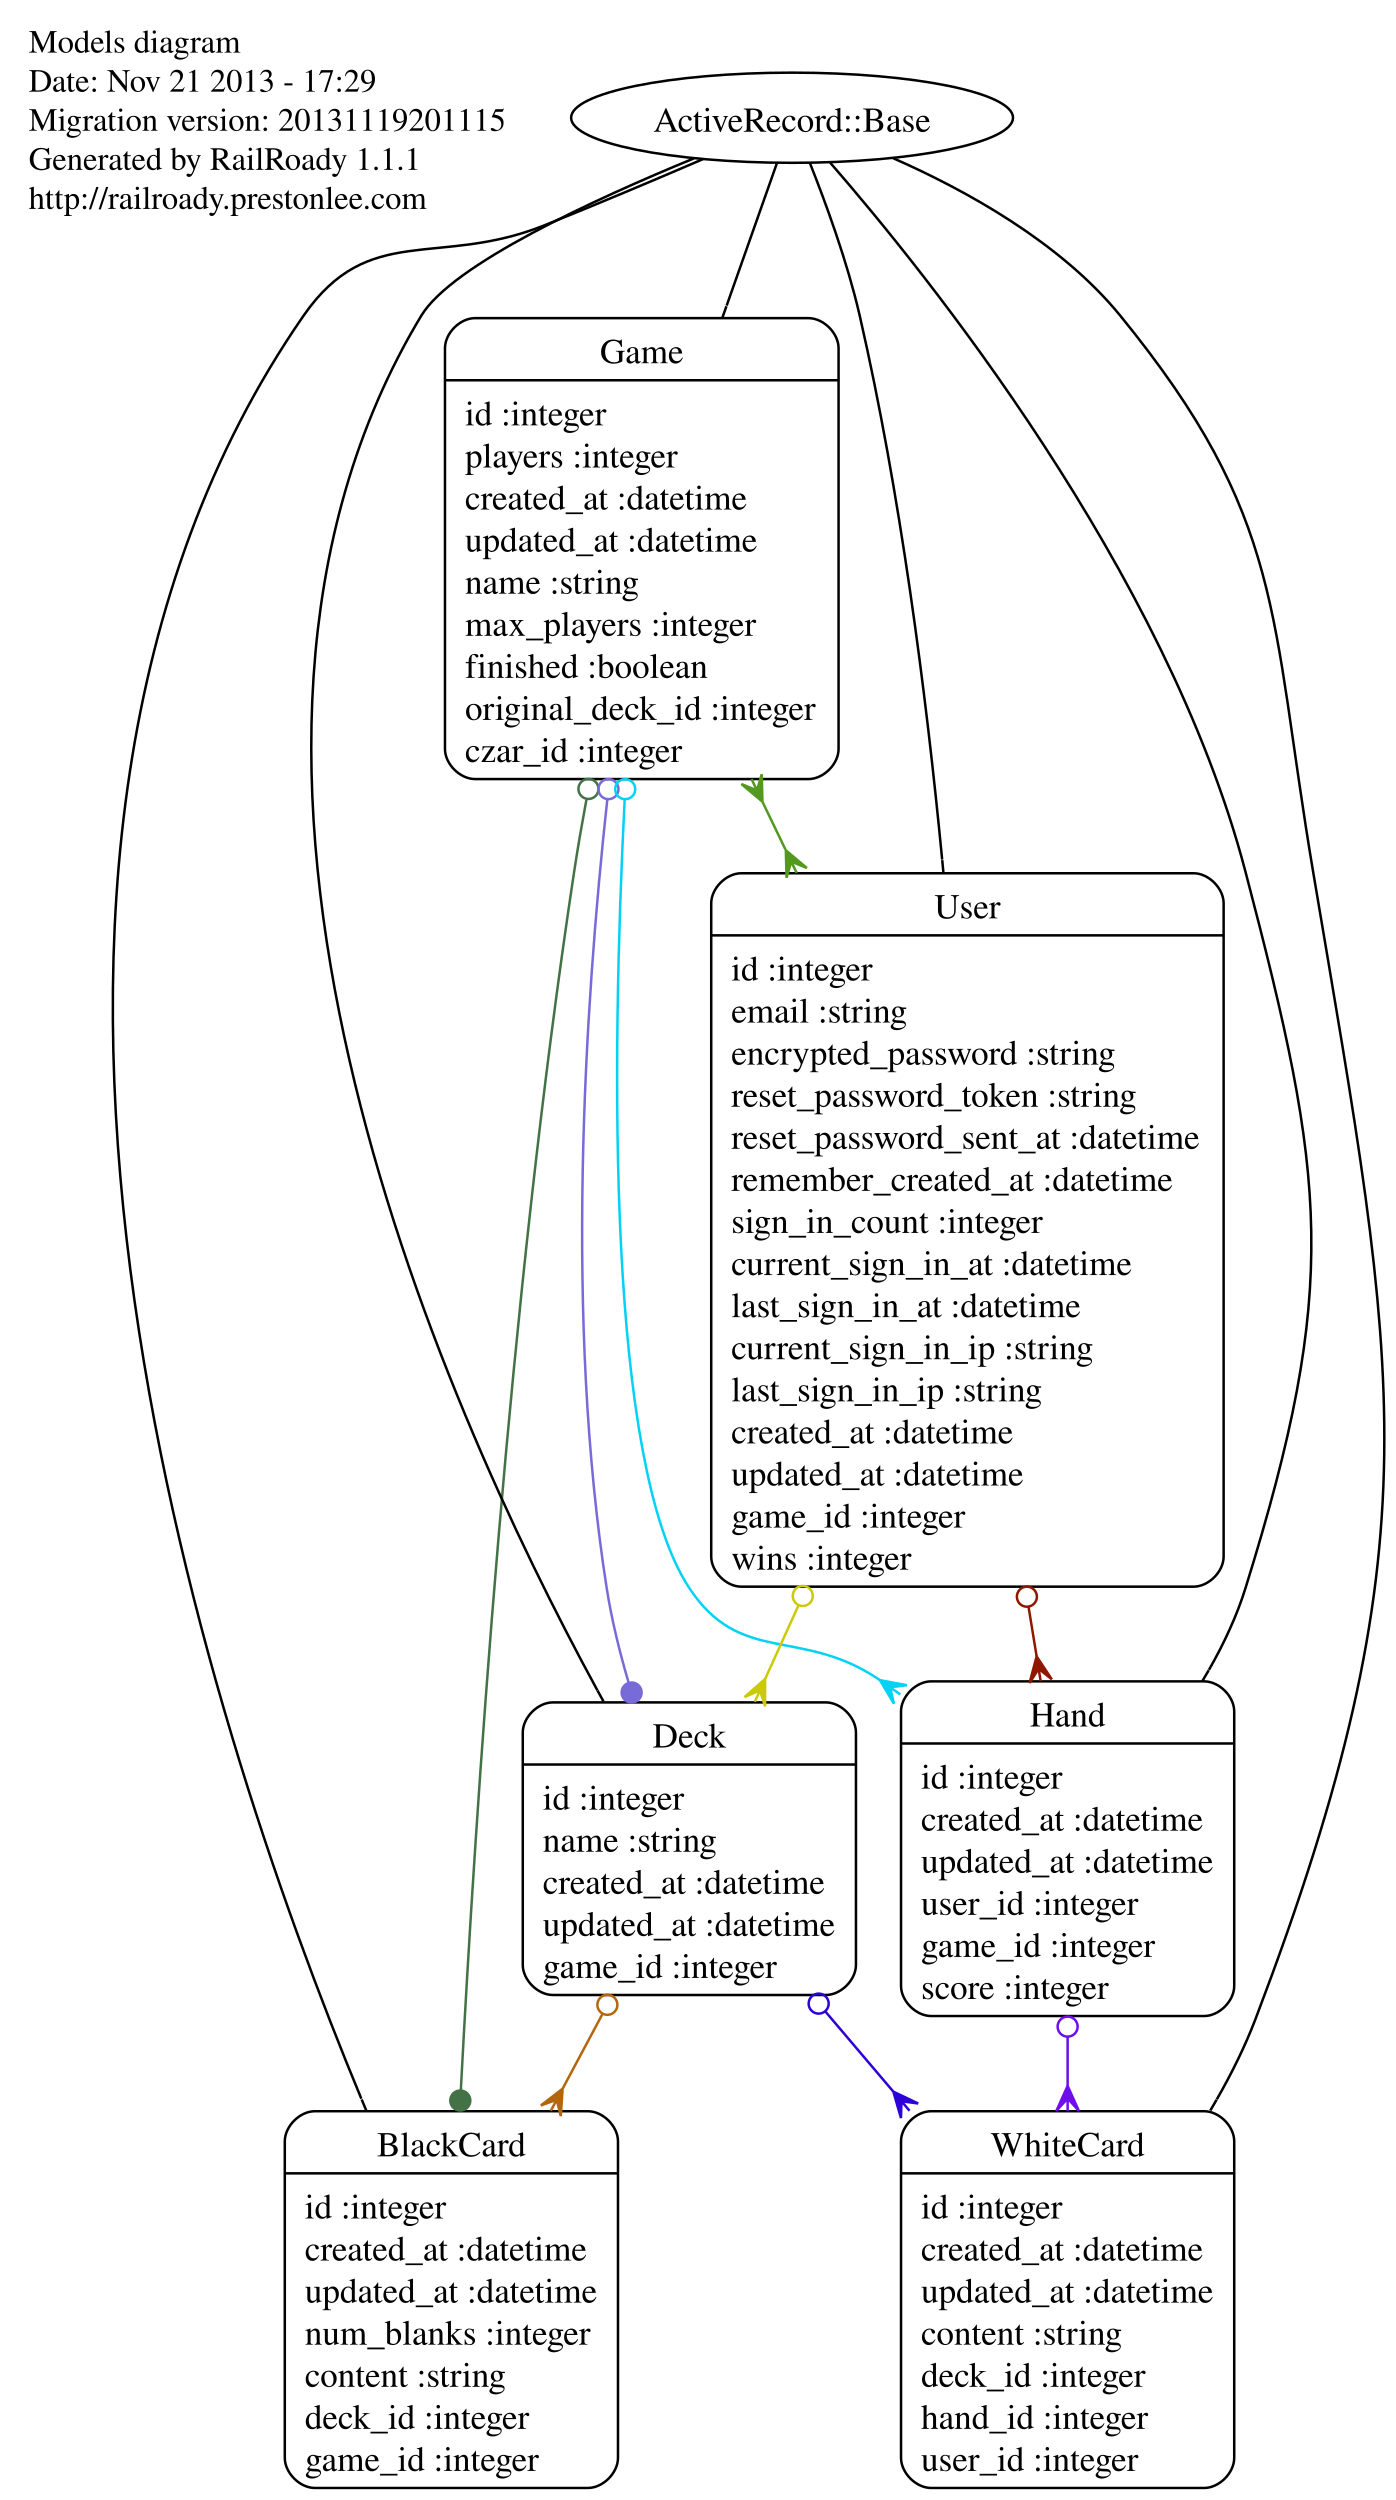
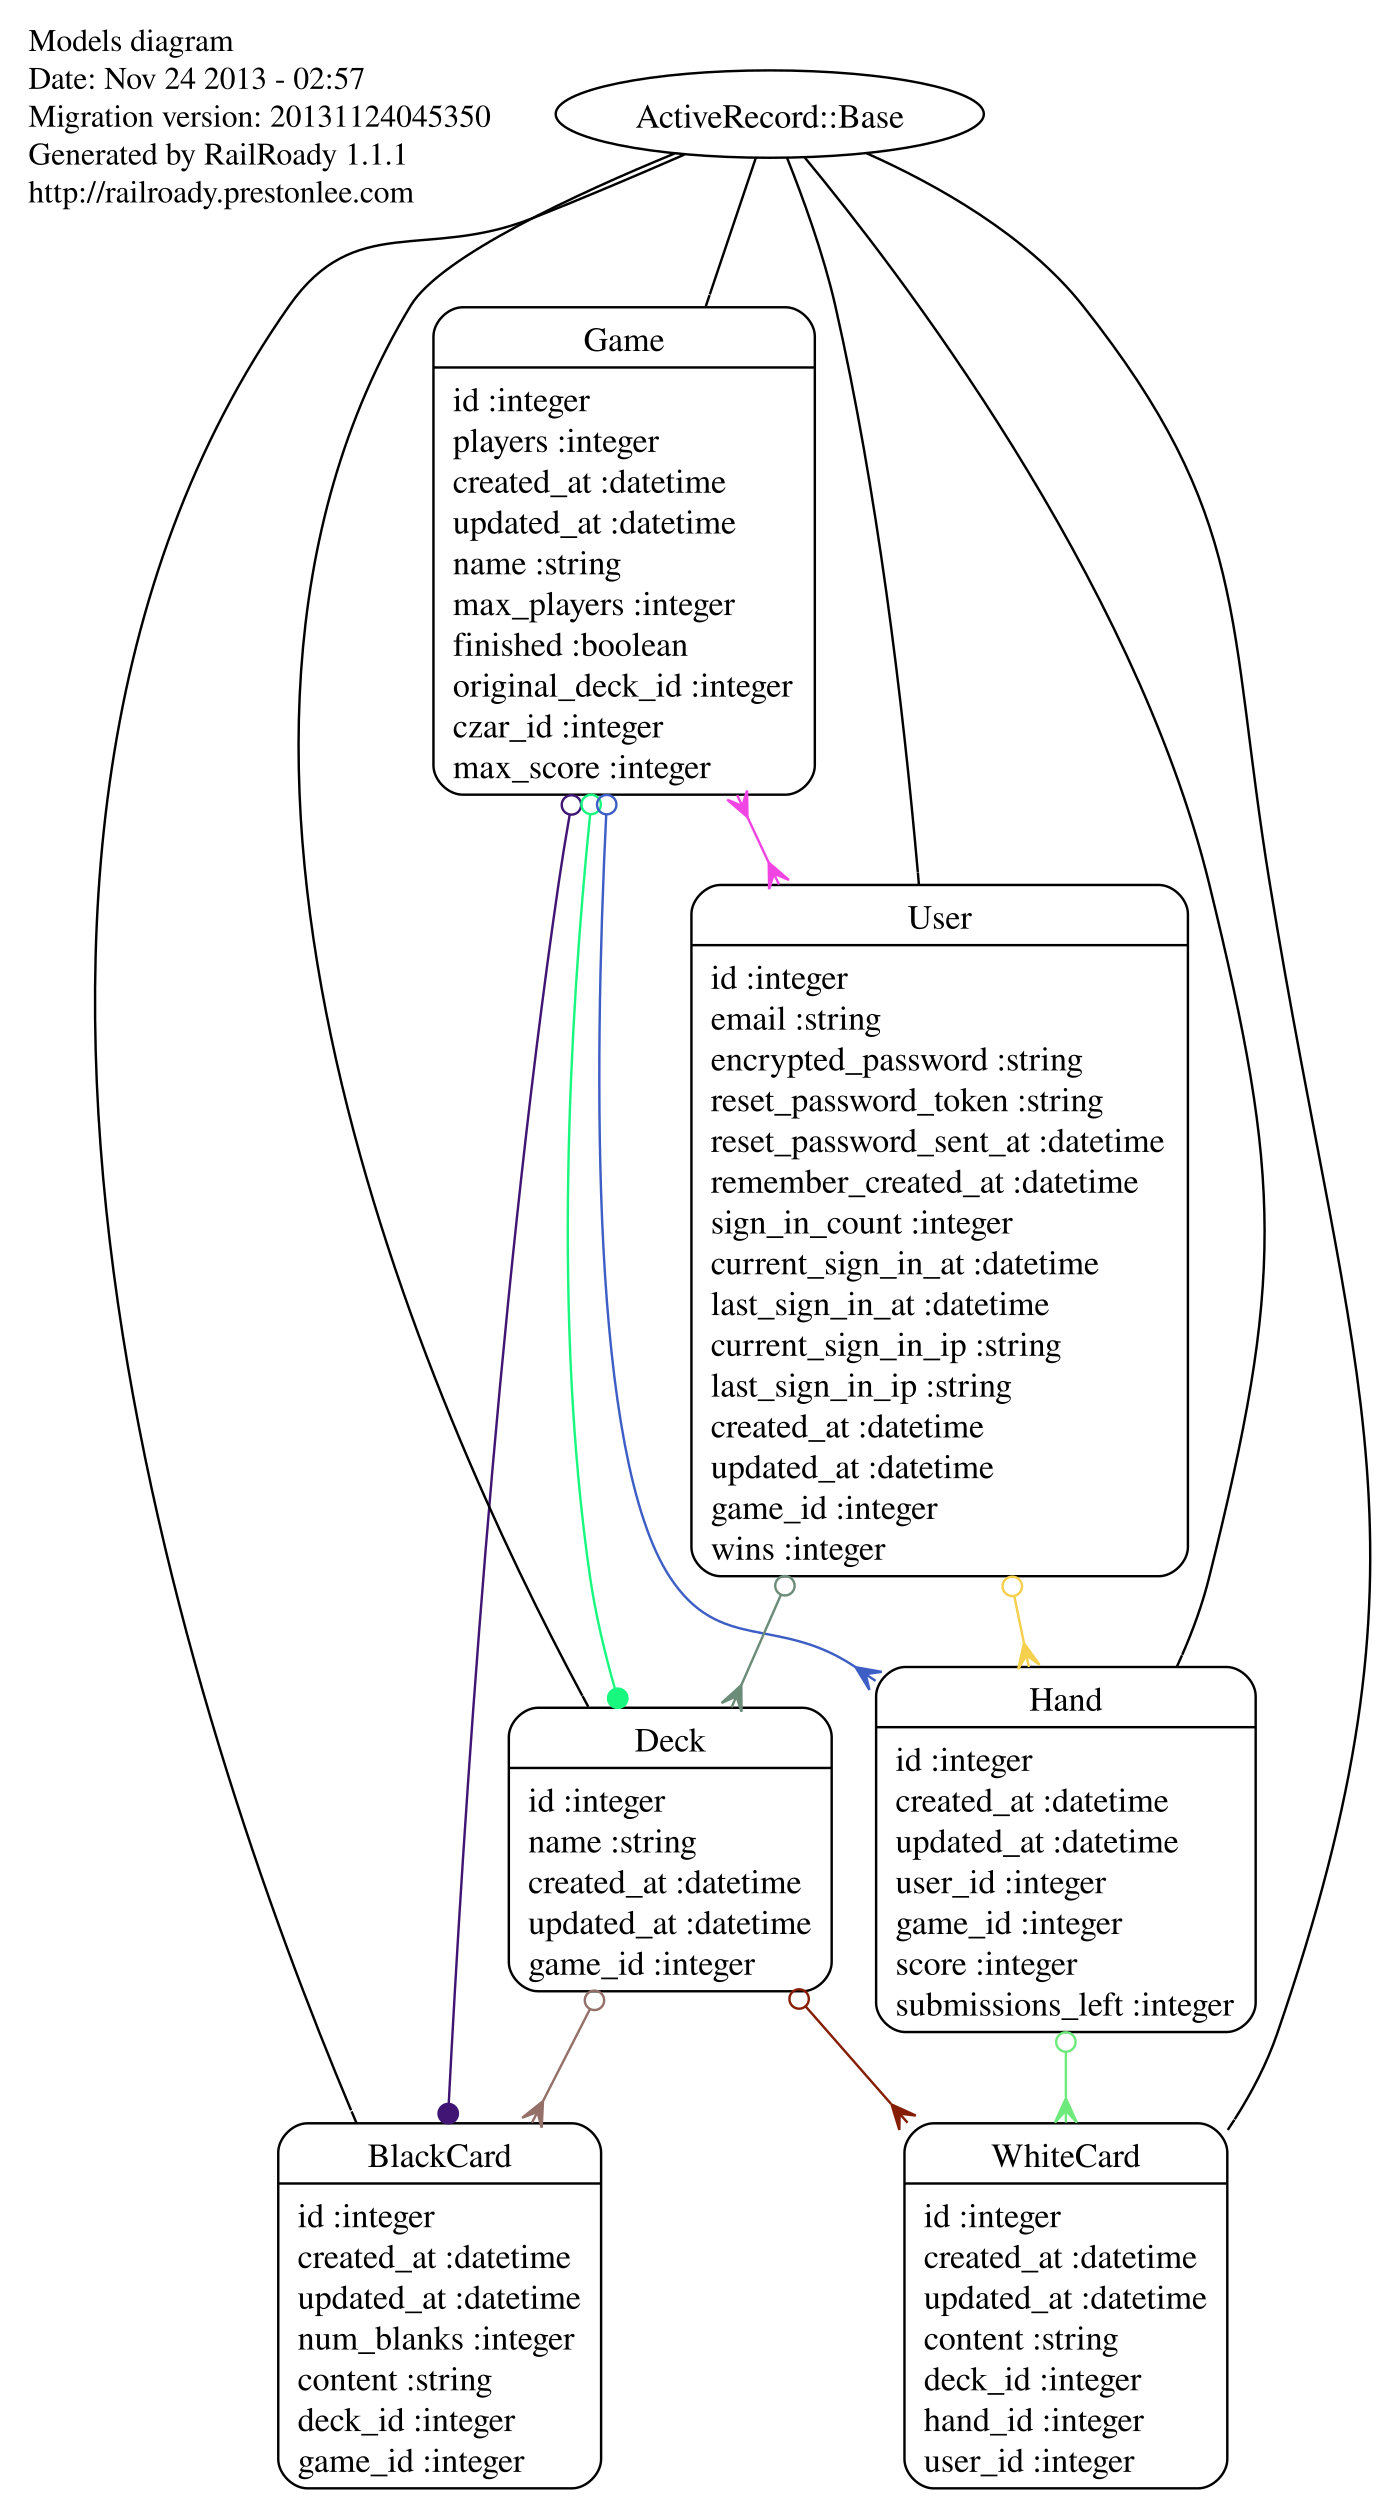
- <svg xmlns="http://www.w3.org/2000/svg" width="557pt" height="998pt" viewBox="0.00 0.00 556.61 998.00">
-   <g id="graph0" class="graph" transform="scale(1 1) rotate(0) translate(4 994)">
-     <polygon fill="white" stroke="white" points="-4,4 -4,-994 552.61,-994 552.61,4 -4,4" />
+ <svg xmlns="http://www.w3.org/2000/svg" width="569pt" height="1030pt" viewBox="0.00 0.00 568.71 1030.00">
+   <g id="graph0" class="graph" transform="scale(1 1) rotate(0) translate(4 1026)">
+     <polygon fill="white" stroke="white" points="-4,4 -4,-1026 564.709,-1026 564.709,4 -4,4" />
    <g id="node1" class="node">
-       <text text-anchor="start" x="7.264" y="-973" font-family="Times,serif" font-size="13.00">Models diagram</text>
-       <text text-anchor="start" x="7.264" y="-957.4" font-family="Times,serif" font-size="13.00">Date: Nov 21 2013 - 17:29</text>
-       <text text-anchor="start" x="7.264" y="-941.8" font-family="Times,serif" font-size="13.00">Migration version: 20131119201115</text>
-       <text text-anchor="start" x="7.264" y="-926.2" font-family="Times,serif" font-size="13.00">Generated by RailRoady 1.1.1</text>
-       <text text-anchor="start" x="7.264" y="-910.6" font-family="Times,serif" font-size="13.00">http://railroady.prestonlee.com</text>
+       <text text-anchor="start" x="7.55" y="-1005" font-family="Times,serif" font-size="13.00">Models diagram</text>
+       <text text-anchor="start" x="7.55" y="-989.4" font-family="Times,serif" font-size="13.00">Date: Nov 24 2013 - 02:57</text>
+       <text text-anchor="start" x="7.55" y="-973.8" font-family="Times,serif" font-size="13.00">Migration version: 20131124045350</text>
+       <text text-anchor="start" x="7.55" y="-958.2" font-family="Times,serif" font-size="13.00">Generated by RailRoady 1.1.1</text>
+       <text text-anchor="start" x="7.55" y="-942.6" font-family="Times,serif" font-size="13.00">http://railroady.prestonlee.com</text>
    </g>
    <g id="node2" class="node">
-       <path fill="none" stroke="black" d="M121.495,-0.8C121.495,-0.8 230.505,-0.8 230.505,-0.8 236.505,-0.8 242.505,-6.8 242.505,-12.8 242.505,-12.8 242.505,-139.2 242.505,-139.2 242.505,-145.2 236.505,-151.2 230.505,-151.2 230.505,-151.2 121.495,-151.2 121.495,-151.2 115.495,-151.2 109.495,-145.2 109.495,-139.2 109.495,-139.2 109.495,-12.8 109.495,-12.8 109.495,-6.8 115.495,-0.8 121.495,-0.8" />
-       <text text-anchor="middle" x="176" y="-133.2" font-family="Times,serif" font-size="14.00">BlackCard</text>
-       <polyline fill="none" stroke="black" points="109.495,-126.4 242.505,-126.4 " />
-       <text text-anchor="start" x="117.495" y="-108.4" font-family="Times,serif" font-size="14.00">id :integer</text>
-       <text text-anchor="start" x="117.495" y="-91.6" font-family="Times,serif" font-size="14.00">created_at :datetime</text>
-       <text text-anchor="start" x="117.495" y="-74.8" font-family="Times,serif" font-size="14.00">updated_at :datetime</text>
-       <text text-anchor="start" x="117.495" y="-58" font-family="Times,serif" font-size="14.00">num_blanks :integer</text>
-       <text text-anchor="start" x="117.495" y="-41.2" font-family="Times,serif" font-size="14.00">content :string</text>
-       <text text-anchor="start" x="117.495" y="-24.4" font-family="Times,serif" font-size="14.00">deck_id :integer</text>
-       <text text-anchor="start" x="117.495" y="-7.6" font-family="Times,serif" font-size="14.00">game_id :integer</text>
+       <path fill="none" stroke="black" d="M122.495,-0.8C122.495,-0.8 231.505,-0.8 231.505,-0.8 237.505,-0.8 243.505,-6.8 243.505,-12.8 243.505,-12.8 243.505,-139.2 243.505,-139.2 243.505,-145.2 237.505,-151.2 231.505,-151.2 231.505,-151.2 122.495,-151.2 122.495,-151.2 116.495,-151.2 110.495,-145.2 110.495,-139.2 110.495,-139.2 110.495,-12.8 110.495,-12.8 110.495,-6.8 116.495,-0.8 122.495,-0.8" />
+       <text text-anchor="middle" x="177" y="-133.2" font-family="Times,serif" font-size="14.00">BlackCard</text>
+       <polyline fill="none" stroke="black" points="110.495,-126.4 243.505,-126.4 " />
+       <text text-anchor="start" x="118.495" y="-108.4" font-family="Times,serif" font-size="14.00">id :integer</text>
+       <text text-anchor="start" x="118.495" y="-91.6" font-family="Times,serif" font-size="14.00">created_at :datetime</text>
+       <text text-anchor="start" x="118.495" y="-74.8" font-family="Times,serif" font-size="14.00">updated_at :datetime</text>
+       <text text-anchor="start" x="118.495" y="-58" font-family="Times,serif" font-size="14.00">num_blanks :integer</text>
+       <text text-anchor="start" x="118.495" y="-41.2" font-family="Times,serif" font-size="14.00">content :string</text>
+       <text text-anchor="start" x="118.495" y="-24.4" font-family="Times,serif" font-size="14.00">deck_id :integer</text>
+       <text text-anchor="start" x="118.495" y="-7.6" font-family="Times,serif" font-size="14.00">game_id :integer</text>
    </g>
    <g id="node3" class="node">
-       <path fill="none" stroke="black" d="M216.495,-197.6C216.495,-197.6 325.505,-197.6 325.505,-197.6 331.505,-197.6 337.505,-203.6 337.505,-209.6 337.505,-209.6 337.505,-302.4 337.505,-302.4 337.505,-308.4 331.505,-314.4 325.505,-314.4 325.505,-314.4 216.495,-314.4 216.495,-314.4 210.495,-314.4 204.495,-308.4 204.495,-302.4 204.495,-302.4 204.495,-209.6 204.495,-209.6 204.495,-203.6 210.495,-197.6 216.495,-197.6" />
-       <text text-anchor="middle" x="271" y="-296.4" font-family="Times,serif" font-size="14.00">Deck</text>
-       <polyline fill="none" stroke="black" points="204.495,-289.6 337.505,-289.6 " />
-       <text text-anchor="start" x="212.495" y="-271.6" font-family="Times,serif" font-size="14.00">id :integer</text>
-       <text text-anchor="start" x="212.495" y="-254.8" font-family="Times,serif" font-size="14.00">name :string</text>
-       <text text-anchor="start" x="212.495" y="-238" font-family="Times,serif" font-size="14.00">created_at :datetime</text>
-       <text text-anchor="start" x="212.495" y="-221.2" font-family="Times,serif" font-size="14.00">updated_at :datetime</text>
-       <text text-anchor="start" x="212.495" y="-204.4" font-family="Times,serif" font-size="14.00">game_id :integer</text>
+       <path fill="none" stroke="black" d="M217.495,-205.6C217.495,-205.6 326.505,-205.6 326.505,-205.6 332.505,-205.6 338.505,-211.6 338.505,-217.6 338.505,-217.6 338.505,-310.4 338.505,-310.4 338.505,-316.4 332.505,-322.4 326.505,-322.4 326.505,-322.4 217.495,-322.4 217.495,-322.4 211.495,-322.4 205.495,-316.4 205.495,-310.4 205.495,-310.4 205.495,-217.6 205.495,-217.6 205.495,-211.6 211.495,-205.6 217.495,-205.6" />
+       <text text-anchor="middle" x="272" y="-304.4" font-family="Times,serif" font-size="14.00">Deck</text>
+       <polyline fill="none" stroke="black" points="205.495,-297.6 338.505,-297.6 " />
+       <text text-anchor="start" x="213.495" y="-279.6" font-family="Times,serif" font-size="14.00">id :integer</text>
+       <text text-anchor="start" x="213.495" y="-262.8" font-family="Times,serif" font-size="14.00">name :string</text>
+       <text text-anchor="start" x="213.495" y="-246" font-family="Times,serif" font-size="14.00">created_at :datetime</text>
+       <text text-anchor="start" x="213.495" y="-229.2" font-family="Times,serif" font-size="14.00">updated_at :datetime</text>
+       <text text-anchor="start" x="213.495" y="-212.4" font-family="Times,serif" font-size="14.00">game_id :integer</text>
    </g>
    <g id="edge3" class="edge">
-       <path fill="none" stroke="#b4660c" d="M236.265,-189.918C231.145,-180.325 225.811,-170.331 220.527,-160.429" />
-       <ellipse fill="none" stroke="#b4660c" cx="238.273" cy="-193.68" rx="4" ry="4" />
-       <polygon fill="#b4660c" stroke="#b4660c" points="220.404,-160.198 219.665,-149.257 218.049,-155.787 215.695,-151.376 215.695,-151.376 215.695,-151.376 218.049,-155.787 211.725,-153.495 220.404,-160.198 220.404,-160.198" />
+       <path fill="none" stroke="#947069" d="M238.861,-198.117C232.665,-185.987 226.11,-173.153 219.674,-160.552" />
+       <ellipse fill="none" stroke="#947069" cx="240.773" cy="-201.86" rx="4" ry="4" />
+       <polygon fill="#947069" stroke="#947069" points="219.564,-160.337 219.023,-149.384 217.29,-155.884 215.016,-151.431 215.016,-151.431 215.016,-151.431 217.29,-155.884 211.008,-153.478 219.564,-160.337 219.564,-160.337" />
    </g>
    <g id="node7" class="node">
-       <path fill="none" stroke="black" d="M367.495,-0.8C367.495,-0.8 476.505,-0.8 476.505,-0.8 482.505,-0.8 488.505,-6.8 488.505,-12.8 488.505,-12.8 488.505,-139.2 488.505,-139.2 488.505,-145.2 482.505,-151.2 476.505,-151.2 476.505,-151.2 367.495,-151.2 367.495,-151.2 361.495,-151.2 355.495,-145.2 355.495,-139.2 355.495,-139.2 355.495,-12.8 355.495,-12.8 355.495,-6.8 361.495,-0.8 367.495,-0.8" />
-       <text text-anchor="middle" x="422" y="-133.2" font-family="Times,serif" font-size="14.00">WhiteCard</text>
-       <polyline fill="none" stroke="black" points="355.495,-126.4 488.505,-126.4 " />
-       <text text-anchor="start" x="363.495" y="-108.4" font-family="Times,serif" font-size="14.00">id :integer</text>
-       <text text-anchor="start" x="363.495" y="-91.6" font-family="Times,serif" font-size="14.00">created_at :datetime</text>
-       <text text-anchor="start" x="363.495" y="-74.8" font-family="Times,serif" font-size="14.00">updated_at :datetime</text>
-       <text text-anchor="start" x="363.495" y="-58" font-family="Times,serif" font-size="14.00">content :string</text>
-       <text text-anchor="start" x="363.495" y="-41.2" font-family="Times,serif" font-size="14.00">deck_id :integer</text>
-       <text text-anchor="start" x="363.495" y="-24.4" font-family="Times,serif" font-size="14.00">hand_id :integer</text>
-       <text text-anchor="start" x="363.495" y="-7.6" font-family="Times,serif" font-size="14.00">user_id :integer</text>
+       <path fill="none" stroke="black" d="M380.495,-0.8C380.495,-0.8 489.505,-0.8 489.505,-0.8 495.505,-0.8 501.505,-6.8 501.505,-12.8 501.505,-12.8 501.505,-139.2 501.505,-139.2 501.505,-145.2 495.505,-151.2 489.505,-151.2 489.505,-151.2 380.495,-151.2 380.495,-151.2 374.495,-151.2 368.495,-145.2 368.495,-139.2 368.495,-139.2 368.495,-12.8 368.495,-12.8 368.495,-6.8 374.495,-0.8 380.495,-0.8" />
+       <text text-anchor="middle" x="435" y="-133.2" font-family="Times,serif" font-size="14.00">WhiteCard</text>
+       <polyline fill="none" stroke="black" points="368.495,-126.4 501.505,-126.4 " />
+       <text text-anchor="start" x="376.495" y="-108.4" font-family="Times,serif" font-size="14.00">id :integer</text>
+       <text text-anchor="start" x="376.495" y="-91.6" font-family="Times,serif" font-size="14.00">created_at :datetime</text>
+       <text text-anchor="start" x="376.495" y="-74.8" font-family="Times,serif" font-size="14.00">updated_at :datetime</text>
+       <text text-anchor="start" x="376.495" y="-58" font-family="Times,serif" font-size="14.00">content :string</text>
+       <text text-anchor="start" x="376.495" y="-41.2" font-family="Times,serif" font-size="14.00">deck_id :integer</text>
+       <text text-anchor="start" x="376.495" y="-24.4" font-family="Times,serif" font-size="14.00">hand_id :integer</text>
+       <text text-anchor="start" x="376.495" y="-7.6" font-family="Times,serif" font-size="14.00">user_id :integer</text>
    </g>
    <g id="edge2" class="edge">
-       <path fill="none" stroke="#2d01d7" d="M325.317,-190.97C334.083,-180.637 343.263,-169.816 352.331,-159.127" />
-       <ellipse fill="none" stroke="#2d01d7" cx="322.613" cy="-194.158" rx="4" ry="4" />
-       <polygon fill="#2d01d7" stroke="#2d01d7" points="352.437,-159.002 362.337,-154.287 355.671,-155.189 358.906,-151.376 358.906,-151.376 358.906,-151.376 355.671,-155.189 355.474,-148.465 352.437,-159.002 352.437,-159.002" />
+       <path fill="none" stroke="#861d05" d="M327.781,-199.348C339.079,-186.455 351.113,-172.724 362.882,-159.295" />
+       <ellipse fill="none" stroke="#861d05" cx="325.094" cy="-202.414" rx="4" ry="4" />
+       <polygon fill="#861d05" stroke="#861d05" points="363.182,-158.952 373.157,-154.397 366.477,-155.191 369.773,-151.431 369.773,-151.431 369.773,-151.431 366.477,-155.191 366.388,-148.465 363.182,-158.952 363.182,-158.952" />
    </g>
    <g id="node4" class="node">
-       <path fill="none" stroke="black" d="M185.439,-683C185.439,-683 318.561,-683 318.561,-683 324.561,-683 330.561,-689 330.561,-695 330.561,-695 330.561,-855 330.561,-855 330.561,-861 324.561,-867 318.561,-867 318.561,-867 185.439,-867 185.439,-867 179.439,-867 173.439,-861 173.439,-855 173.439,-855 173.439,-695 173.439,-695 173.439,-689 179.439,-683 185.439,-683" />
-       <text text-anchor="middle" x="252" y="-849" font-family="Times,serif" font-size="14.00">Game</text>
-       <polyline fill="none" stroke="black" points="173.439,-842.2 330.561,-842.2 " />
-       <text text-anchor="start" x="181.439" y="-824.2" font-family="Times,serif" font-size="14.00">id :integer</text>
-       <text text-anchor="start" x="181.439" y="-807.4" font-family="Times,serif" font-size="14.00">players :integer</text>
-       <text text-anchor="start" x="181.439" y="-790.6" font-family="Times,serif" font-size="14.00">created_at :datetime</text>
-       <text text-anchor="start" x="181.439" y="-773.8" font-family="Times,serif" font-size="14.00">updated_at :datetime</text>
-       <text text-anchor="start" x="181.439" y="-757" font-family="Times,serif" font-size="14.00">name :string</text>
-       <text text-anchor="start" x="181.439" y="-740.2" font-family="Times,serif" font-size="14.00">max_players :integer</text>
-       <text text-anchor="start" x="181.439" y="-723.4" font-family="Times,serif" font-size="14.00">finished :boolean</text>
-       <text text-anchor="start" x="181.439" y="-706.6" font-family="Times,serif" font-size="14.00">original_deck_id :integer</text>
-       <text text-anchor="start" x="181.439" y="-689.8" font-family="Times,serif" font-size="14.00">czar_id :integer</text>
+       <path fill="none" stroke="black" d="M186.439,-698.6C186.439,-698.6 319.561,-698.6 319.561,-698.6 325.561,-698.6 331.561,-704.6 331.561,-710.6 331.561,-710.6 331.561,-887.4 331.561,-887.4 331.561,-893.4 325.561,-899.4 319.561,-899.4 319.561,-899.4 186.439,-899.4 186.439,-899.4 180.439,-899.4 174.439,-893.4 174.439,-887.4 174.439,-887.4 174.439,-710.6 174.439,-710.6 174.439,-704.6 180.439,-698.6 186.439,-698.6" />
+       <text text-anchor="middle" x="253" y="-881.4" font-family="Times,serif" font-size="14.00">Game</text>
+       <polyline fill="none" stroke="black" points="174.439,-874.6 331.561,-874.6 " />
+       <text text-anchor="start" x="182.439" y="-856.6" font-family="Times,serif" font-size="14.00">id :integer</text>
+       <text text-anchor="start" x="182.439" y="-839.8" font-family="Times,serif" font-size="14.00">players :integer</text>
+       <text text-anchor="start" x="182.439" y="-823" font-family="Times,serif" font-size="14.00">created_at :datetime</text>
+       <text text-anchor="start" x="182.439" y="-806.2" font-family="Times,serif" font-size="14.00">updated_at :datetime</text>
+       <text text-anchor="start" x="182.439" y="-789.4" font-family="Times,serif" font-size="14.00">name :string</text>
+       <text text-anchor="start" x="182.439" y="-772.6" font-family="Times,serif" font-size="14.00">max_players :integer</text>
+       <text text-anchor="start" x="182.439" y="-755.8" font-family="Times,serif" font-size="14.00">finished :boolean</text>
+       <text text-anchor="start" x="182.439" y="-739" font-family="Times,serif" font-size="14.00">original_deck_id :integer</text>
+       <text text-anchor="start" x="182.439" y="-722.2" font-family="Times,serif" font-size="14.00">czar_id :integer</text>
+       <text text-anchor="start" x="182.439" y="-705.4" font-family="Times,serif" font-size="14.00">max_score :integer</text>
    </g>
    <g id="edge5" class="edge">
-       <path fill="none" stroke="#437246" d="M229.911,-674.835C228.1,-665.118 226.422,-655.385 225,-646 198.949,-474.091 185.596,-270.706 179.768,-159.632" />
-       <ellipse fill="none" stroke="#437246" cx="230.714" cy="-679.055" rx="4" ry="4" />
-       <ellipse fill="#437246" stroke="#437246" cx="179.552" cy="-155.464" rx="4" ry="4" />
+       <path fill="none" stroke="#401573" d="M230.559,-690.29C228.891,-680.745 227.34,-671.212 226,-662 200.07,-483.728 186.587,-272.745 180.725,-159.211" />
+       <ellipse fill="none" stroke="#401573" cx="231.285" cy="-694.367" rx="4" ry="4" />
+       <ellipse fill="#401573" stroke="#401573" cx="180.52" cy="-155.202" rx="4" ry="4" />
    </g>
    <g id="edge6" class="edge">
-       <path fill="none" stroke="#776bd8" d="M238.249,-674.924C229.029,-590.656 221.326,-466.691 238,-360 239.926,-347.673 243.076,-334.806 246.684,-322.51" />
-       <ellipse fill="none" stroke="#776bd8" cx="238.701" cy="-678.978" rx="4" ry="4" />
-       <ellipse fill="#776bd8" stroke="#776bd8" cx="247.949" cy="-318.351" rx="4" ry="4" />
+       <path fill="none" stroke="#18f87f" d="M238.981,-690.371C230.337,-604.745 223.56,-482.113 239,-376 241.194,-360.922 244.981,-345.043 249.226,-330.158" />
+       <ellipse fill="none" stroke="#18f87f" cx="239.413" cy="-694.561" rx="4" ry="4" />
+       <ellipse fill="#18f87f" stroke="#18f87f" cx="250.355" cy="-326.313" rx="4" ry="4" />
    </g>
    <g id="node5" class="node">
-       <path fill="none" stroke="black" d="M367.495,-189.2C367.495,-189.2 476.505,-189.2 476.505,-189.2 482.505,-189.2 488.505,-195.2 488.505,-201.2 488.505,-201.2 488.505,-310.8 488.505,-310.8 488.505,-316.8 482.505,-322.8 476.505,-322.8 476.505,-322.8 367.495,-322.8 367.495,-322.8 361.495,-322.8 355.495,-316.8 355.495,-310.8 355.495,-310.8 355.495,-201.2 355.495,-201.2 355.495,-195.2 361.495,-189.2 367.495,-189.2" />
-       <text text-anchor="middle" x="422" y="-304.8" font-family="Times,serif" font-size="14.00">Hand</text>
-       <polyline fill="none" stroke="black" points="355.495,-298 488.505,-298 " />
-       <text text-anchor="start" x="363.495" y="-280" font-family="Times,serif" font-size="14.00">id :integer</text>
-       <text text-anchor="start" x="363.495" y="-263.2" font-family="Times,serif" font-size="14.00">created_at :datetime</text>
-       <text text-anchor="start" x="363.495" y="-246.4" font-family="Times,serif" font-size="14.00">updated_at :datetime</text>
-       <text text-anchor="start" x="363.495" y="-229.6" font-family="Times,serif" font-size="14.00">user_id :integer</text>
-       <text text-anchor="start" x="363.495" y="-212.8" font-family="Times,serif" font-size="14.00">game_id :integer</text>
-       <text text-anchor="start" x="363.495" y="-196" font-family="Times,serif" font-size="14.00">score :integer</text>
+       <path fill="none" stroke="black" d="M368.812,-188.8C368.812,-188.8 501.188,-188.8 501.188,-188.8 507.188,-188.8 513.188,-194.8 513.188,-200.8 513.188,-200.8 513.188,-327.2 513.188,-327.2 513.188,-333.2 507.188,-339.2 501.188,-339.2 501.188,-339.2 368.812,-339.2 368.812,-339.2 362.812,-339.2 356.812,-333.2 356.812,-327.2 356.812,-327.2 356.812,-200.8 356.812,-200.8 356.812,-194.8 362.812,-188.8 368.812,-188.8" />
+       <text text-anchor="middle" x="435" y="-321.2" font-family="Times,serif" font-size="14.00">Hand</text>
+       <polyline fill="none" stroke="black" points="356.812,-314.4 513.188,-314.4 " />
+       <text text-anchor="start" x="364.812" y="-296.4" font-family="Times,serif" font-size="14.00">id :integer</text>
+       <text text-anchor="start" x="364.812" y="-279.6" font-family="Times,serif" font-size="14.00">created_at :datetime</text>
+       <text text-anchor="start" x="364.812" y="-262.8" font-family="Times,serif" font-size="14.00">updated_at :datetime</text>
+       <text text-anchor="start" x="364.812" y="-246" font-family="Times,serif" font-size="14.00">user_id :integer</text>
+       <text text-anchor="start" x="364.812" y="-229.2" font-family="Times,serif" font-size="14.00">game_id :integer</text>
+       <text text-anchor="start" x="364.812" y="-212.4" font-family="Times,serif" font-size="14.00">score :integer</text>
+       <text text-anchor="start" x="364.812" y="-195.6" font-family="Times,serif" font-size="14.00">submissions_left :integer</text>
    </g>
    <g id="edge7" class="edge">
-       <path fill="none" stroke="#03d2f4" d="M245.167,-674.799C239.838,-568.953 238.059,-409.781 271,-360 291.404,-329.165 315.175,-344.418 346,-324 346.289,-323.809 346.577,-323.617 346.866,-323.423" />
-       <ellipse fill="none" stroke="#03d2f4" cx="245.383" cy="-678.965" rx="4" ry="4" />
-       <polygon fill="#03d2f4" stroke="#03d2f4" points="347.043,-323.3 357.816,-321.251 351.139,-320.432 355.235,-317.565 355.235,-317.565 355.235,-317.565 351.139,-320.432 352.655,-313.878 347.043,-323.3 347.043,-323.3" />
+       <path fill="none" stroke="#3d5ec5" d="M245.619,-690.489C240.343,-582.69 239.103,-425.762 272,-376 292.391,-345.156 316.005,-360.16 347,-340 347.4,-339.74 347.799,-339.478 348.199,-339.215" />
+       <ellipse fill="none" stroke="#3d5ec5" cx="245.821" cy="-694.492" rx="4" ry="4" />
+       <polygon fill="#3d5ec5" stroke="#3d5ec5" points="348.346,-339.116 359.141,-337.191 352.474,-336.295 356.603,-333.475 356.603,-333.475 356.603,-333.475 352.474,-336.295 354.065,-329.759 348.346,-339.116 348.346,-339.116" />
    </g>
    <g id="node6" class="node">
-       <path fill="none" stroke="black" d="M291.722,-360.6C291.722,-360.6 472.278,-360.6 472.278,-360.6 478.278,-360.6 484.278,-366.6 484.278,-372.6 484.278,-372.6 484.278,-633.4 484.278,-633.4 484.278,-639.4 478.278,-645.4 472.278,-645.4 472.278,-645.4 291.722,-645.4 291.722,-645.4 285.722,-645.4 279.722,-639.4 279.722,-633.4 279.722,-633.4 279.722,-372.6 279.722,-372.6 279.722,-366.6 285.722,-360.6 291.722,-360.6" />
-       <text text-anchor="middle" x="382" y="-627.4" font-family="Times,serif" font-size="14.00">User</text>
-       <polyline fill="none" stroke="black" points="279.722,-620.6 484.278,-620.6 " />
-       <text text-anchor="start" x="287.722" y="-602.6" font-family="Times,serif" font-size="14.00">id :integer</text>
-       <text text-anchor="start" x="287.722" y="-585.8" font-family="Times,serif" font-size="14.00">email :string</text>
-       <text text-anchor="start" x="287.722" y="-569" font-family="Times,serif" font-size="14.00">encrypted_password :string</text>
-       <text text-anchor="start" x="287.722" y="-552.2" font-family="Times,serif" font-size="14.00">reset_password_token :string</text>
-       <text text-anchor="start" x="287.722" y="-535.4" font-family="Times,serif" font-size="14.00">reset_password_sent_at :datetime</text>
-       <text text-anchor="start" x="287.722" y="-518.6" font-family="Times,serif" font-size="14.00">remember_created_at :datetime</text>
-       <text text-anchor="start" x="287.722" y="-501.8" font-family="Times,serif" font-size="14.00">sign_in_count :integer</text>
-       <text text-anchor="start" x="287.722" y="-485" font-family="Times,serif" font-size="14.00">current_sign_in_at :datetime</text>
-       <text text-anchor="start" x="287.722" y="-468.2" font-family="Times,serif" font-size="14.00">last_sign_in_at :datetime</text>
-       <text text-anchor="start" x="287.722" y="-451.4" font-family="Times,serif" font-size="14.00">current_sign_in_ip :string</text>
-       <text text-anchor="start" x="287.722" y="-434.6" font-family="Times,serif" font-size="14.00">last_sign_in_ip :string</text>
-       <text text-anchor="start" x="287.722" y="-417.8" font-family="Times,serif" font-size="14.00">created_at :datetime</text>
-       <text text-anchor="start" x="287.722" y="-401" font-family="Times,serif" font-size="14.00">updated_at :datetime</text>
-       <text text-anchor="start" x="287.722" y="-384.2" font-family="Times,serif" font-size="14.00">game_id :integer</text>
-       <text text-anchor="start" x="287.722" y="-367.4" font-family="Times,serif" font-size="14.00">wins :integer</text>
+       <path fill="none" stroke="black" d="M292.722,-376.6C292.722,-376.6 473.278,-376.6 473.278,-376.6 479.278,-376.6 485.278,-382.6 485.278,-388.6 485.278,-388.6 485.278,-649.4 485.278,-649.4 485.278,-655.4 479.278,-661.4 473.278,-661.4 473.278,-661.4 292.722,-661.4 292.722,-661.4 286.722,-661.4 280.722,-655.4 280.722,-649.4 280.722,-649.4 280.722,-388.6 280.722,-388.6 280.722,-382.6 286.722,-376.6 292.722,-376.6" />
+       <text text-anchor="middle" x="383" y="-643.4" font-family="Times,serif" font-size="14.00">User</text>
+       <polyline fill="none" stroke="black" points="280.722,-636.6 485.278,-636.6 " />
+       <text text-anchor="start" x="288.722" y="-618.6" font-family="Times,serif" font-size="14.00">id :integer</text>
+       <text text-anchor="start" x="288.722" y="-601.8" font-family="Times,serif" font-size="14.00">email :string</text>
+       <text text-anchor="start" x="288.722" y="-585" font-family="Times,serif" font-size="14.00">encrypted_password :string</text>
+       <text text-anchor="start" x="288.722" y="-568.2" font-family="Times,serif" font-size="14.00">reset_password_token :string</text>
+       <text text-anchor="start" x="288.722" y="-551.4" font-family="Times,serif" font-size="14.00">reset_password_sent_at :datetime</text>
+       <text text-anchor="start" x="288.722" y="-534.6" font-family="Times,serif" font-size="14.00">remember_created_at :datetime</text>
+       <text text-anchor="start" x="288.722" y="-517.8" font-family="Times,serif" font-size="14.00">sign_in_count :integer</text>
+       <text text-anchor="start" x="288.722" y="-501" font-family="Times,serif" font-size="14.00">current_sign_in_at :datetime</text>
+       <text text-anchor="start" x="288.722" y="-484.2" font-family="Times,serif" font-size="14.00">last_sign_in_at :datetime</text>
+       <text text-anchor="start" x="288.722" y="-467.4" font-family="Times,serif" font-size="14.00">current_sign_in_ip :string</text>
+       <text text-anchor="start" x="288.722" y="-450.6" font-family="Times,serif" font-size="14.00">last_sign_in_ip :string</text>
+       <text text-anchor="start" x="288.722" y="-433.8" font-family="Times,serif" font-size="14.00">created_at :datetime</text>
+       <text text-anchor="start" x="288.722" y="-417" font-family="Times,serif" font-size="14.00">updated_at :datetime</text>
+       <text text-anchor="start" x="288.722" y="-400.2" font-family="Times,serif" font-size="14.00">game_id :integer</text>
+       <text text-anchor="start" x="288.722" y="-383.4" font-family="Times,serif" font-size="14.00">wins :integer</text>
    </g>
    <g id="edge8" class="edge">
-       <path fill="none" stroke="#52991e" d="M300.243,-673.804C303.234,-667.59 306.277,-661.272 309.342,-654.905" />
-       <polygon fill="#52991e" stroke="#52991e" points="300.169,-673.957 291.776,-681.015 298,-678.462 295.831,-682.967 295.831,-682.967 295.831,-682.967 298,-678.462 299.885,-684.919 300.169,-673.957 300.169,-673.957" />
-       <polygon fill="#52991e" stroke="#52991e" points="309.509,-654.559 317.901,-647.501 311.678,-650.054 313.847,-645.549 313.847,-645.549 313.847,-645.549 311.678,-650.054 309.792,-643.597 309.509,-654.559 309.509,-654.559" />
+       <path fill="none" stroke="#f044e3" d="M303.808,-689.35C306.679,-683.209 309.589,-676.986 312.514,-670.731" />
+       <polygon fill="#f044e3" stroke="#f044e3" points="303.802,-689.362 295.489,-696.515 301.684,-693.892 299.566,-698.421 299.566,-698.421 299.566,-698.421 301.684,-693.892 303.642,-700.327 303.802,-689.362 303.802,-689.362" />
+       <polygon fill="#f044e3" stroke="#f044e3" points="312.572,-670.608 320.884,-663.456 314.69,-666.079 316.808,-661.55 316.808,-661.55 316.808,-661.55 314.69,-666.079 312.731,-659.644 312.572,-670.608 312.572,-670.608" />
    </g>
    <g id="edge10" class="edge">
-       <path fill="none" stroke="#6e0eee" d="M422,-180.842C422,-174.437 422,-167.926 422,-161.448" />
-       <ellipse fill="none" stroke="#6e0eee" cx="422" cy="-184.972" rx="4" ry="4" />
-       <polygon fill="#6e0eee" stroke="#6e0eee" points="422,-161.314 426.5,-151.314 422,-156.314 422,-151.314 422,-151.314 422,-151.314 422,-156.314 417.5,-151.314 422,-161.314 422,-161.314" />
+       <path fill="none" stroke="#6dea7b" d="M435,-180.596C435,-174.391 435,-168.122 435,-161.902" />
+       <ellipse fill="none" stroke="#6dea7b" cx="435" cy="-184.686" rx="4" ry="4" />
+       <polygon fill="#6dea7b" stroke="#6dea7b" points="435,-161.5 439.5,-151.499 435,-156.5 435,-151.5 435,-151.5 435,-151.5 435,-156.5 430.5,-151.5 435,-161.5 435,-161.5" />
    </g>
    <g id="edge13" class="edge">
-       <path fill="none" stroke="#cbca0a" d="M314.505,-353.025C309.93,-342.926 305.469,-333.08 301.255,-323.778" />
-       <ellipse fill="none" stroke="#cbca0a" cx="316.262" cy="-356.903" rx="4" ry="4" />
-       <polygon fill="#cbca0a" stroke="#cbca0a" points="301.254,-323.778 301.227,-312.812 299.191,-319.223 297.128,-314.669 297.128,-314.669 297.128,-314.669 299.191,-319.223 293.029,-316.526 301.254,-323.778 301.254,-323.778" />
+       <path fill="none" stroke="#6c8c7a" d="M317.544,-368.808C311.895,-355.933 306.389,-343.382 301.269,-331.712" />
+       <ellipse fill="none" stroke="#6c8c7a" cx="319.241" cy="-372.675" rx="4" ry="4" />
+       <polygon fill="#6c8c7a" stroke="#6c8c7a" points="301.268,-331.71 301.371,-320.745 299.259,-327.132 297.251,-322.553 297.251,-322.553 297.251,-322.553 299.259,-327.132 293.13,-324.361 301.268,-331.71 301.268,-331.71" />
    </g>
    <g id="edge12" class="edge">
-       <path fill="none" stroke="#8f1700" d="M406.386,-352.636C407.488,-345.888 408.571,-339.253 409.621,-332.821" />
-       <ellipse fill="none" stroke="#8f1700" cx="405.739" cy="-356.599" rx="4" ry="4" />
-       <polygon fill="#8f1700" stroke="#8f1700" points="409.631,-332.761 415.683,-323.617 410.437,-327.826 411.242,-322.892 411.242,-322.892 411.242,-322.892 410.437,-327.826 406.801,-322.166 409.631,-332.761 409.631,-332.761" />
+       <path fill="none" stroke="#f5d04c" d="M413.769,-368.296C415.083,-361.903 416.38,-355.592 417.647,-349.43" />
+       <ellipse fill="none" stroke="#f5d04c" cx="412.922" cy="-372.42" rx="4" ry="4" />
+       <polygon fill="#f5d04c" stroke="#f5d04c" points="417.733,-349.011 424.154,-340.122 418.74,-344.113 419.746,-339.216 419.746,-339.216 419.746,-339.216 418.74,-344.113 415.338,-338.31 417.733,-349.011 417.733,-349.011" />
    </g>
    <g id="node8" class="node">
-       <ellipse fill="none" stroke="black" cx="312" cy="-947" rx="88.203" ry="18" />
-       <text text-anchor="middle" x="312" y="-941.4" font-family="Times,serif" font-size="14.00">ActiveRecord::Base</text>
+       <ellipse fill="none" stroke="black" cx="313" cy="-979" rx="88.203" ry="18" />
+       <text text-anchor="middle" x="313" y="-973.4" font-family="Times,serif" font-size="14.00">ActiveRecord::Base</text>
    </g>
    <g id="edge1" class="edge">
-       <path fill="none" stroke="black" d="M276.409,-930.469C257.628,-922.383 234.153,-912.449 213,-904 170.683,-887.098 142.955,-905.454 117,-868 -34.795,-648.959 76.625,-309.06 140.05,-156.202" />
-       <polyline fill="none" stroke="black" points="142.099,-151.289 140.175,-155.904 " />
+       <path fill="none" stroke="black" d="M277.828,-962.327C259.254,-954.203 236.012,-944.276 215,-936 171.05,-918.689 142.162,-938.646 115,-900 -45.466,-671.684 74.112,-314.422 140.505,-156.56" />
+       <polyline fill="none" stroke="black" points="142.649,-151.489 140.702,-156.094 " />
    </g>
    <g id="edge4" class="edge">
-       <path fill="none" stroke="black" d="M272.8,-930.771C233.234,-914.508 176.266,-888.33 164,-868 57.166,-690.934 170.816,-435.712 234.284,-319.218" />
-       <polyline fill="none" stroke="black" points="236.707,-314.794 234.305,-319.179 " />
+       <path fill="none" stroke="black" d="M273.8,-962.771C234.234,-946.508 177.266,-920.33 165,-900 53.38,-715 171.276,-447.419 235.762,-327.383" />
+       <polyline fill="none" stroke="black" points="238.223,-322.826 235.847,-327.225 " />
    </g>
    <g id="edge9" class="edge">
-       <path fill="none" stroke="black" d="M305.917,-928.764C300.987,-914.795 293.611,-893.897 285.886,-872.009" />
-       <polyline fill="none" stroke="black" points="284.128,-867.028 285.792,-871.743 " />
+       <path fill="none" stroke="black" d="M307.247,-960.933C302.611,-947.18 295.669,-926.583 288.285,-904.678" />
+       <polyline fill="none" stroke="black" points="286.603,-899.688 288.2,-904.426 " />
    </g>
    <g id="edge11" class="edge">
-       <path fill="none" stroke="black" d="M327.198,-929.071C364.806,-885.851 461.453,-766.328 493,-646 525.236,-523.045 530.778,-481.368 493,-360 489.526,-348.841 484.376,-337.822 478.407,-327.377" />
-       <polyline fill="none" stroke="black" points="475.801,-322.937 478.332,-327.25 " />
+       <path fill="none" stroke="black" d="M327.472,-961.022C364.698,-916.032 463.022,-788.502 494,-662 524.234,-538.537 524.742,-499.338 494,-376 491.345,-365.349 487.456,-354.599 482.92,-344.199" />
+       <polyline fill="none" stroke="black" points="480.793,-339.447 482.836,-344.011 " />
    </g>
    <g id="edge14" class="edge">
-       <path fill="none" stroke="black" d="M319.094,-928.964C325.299,-913.367 334.067,-889.51 339,-868 355.184,-797.426 365.476,-717.677 371.917,-650.852" />
-       <polyline fill="none" stroke="black" points="372.412,-645.656 371.937,-650.634 " />
+       <path fill="none" stroke="black" d="M320.119,-960.969C326.341,-945.377 335.12,-921.522 340,-900 357.24,-823.963 367.711,-737.725 373.997,-666.644" />
+       <polyline fill="none" stroke="black" points="374.442,-661.553 374.006,-666.534 " />
    </g>
    <g id="edge15" class="edge">
-       <path fill="none" stroke="black" d="M352.366,-930.841C381.28,-918.095 419.171,-897.239 443,-868 508.975,-787.046 502.648,-748.981 520,-646 553.865,-445.021 569.479,-378.489 497,-188 492.875,-177.159 487.511,-166.328 481.546,-155.916" />
-       <polyline fill="none" stroke="black" points="478.955,-151.481 481.477,-155.798 " />
+       <path fill="none" stroke="black" d="M352.931,-962.838C381.495,-950.09 418.843,-929.234 442,-900 511.033,-812.853 501.166,-771.736 519,-662 552.794,-454.057 590.742,-387.14 522,-188 517.803,-175.843 511.666,-164.001 504.561,-152.858" />
+       <polyline fill="none" stroke="black" points="501.683,-148.458 504.42,-152.642 " />
    </g>
  </g>
</svg>
